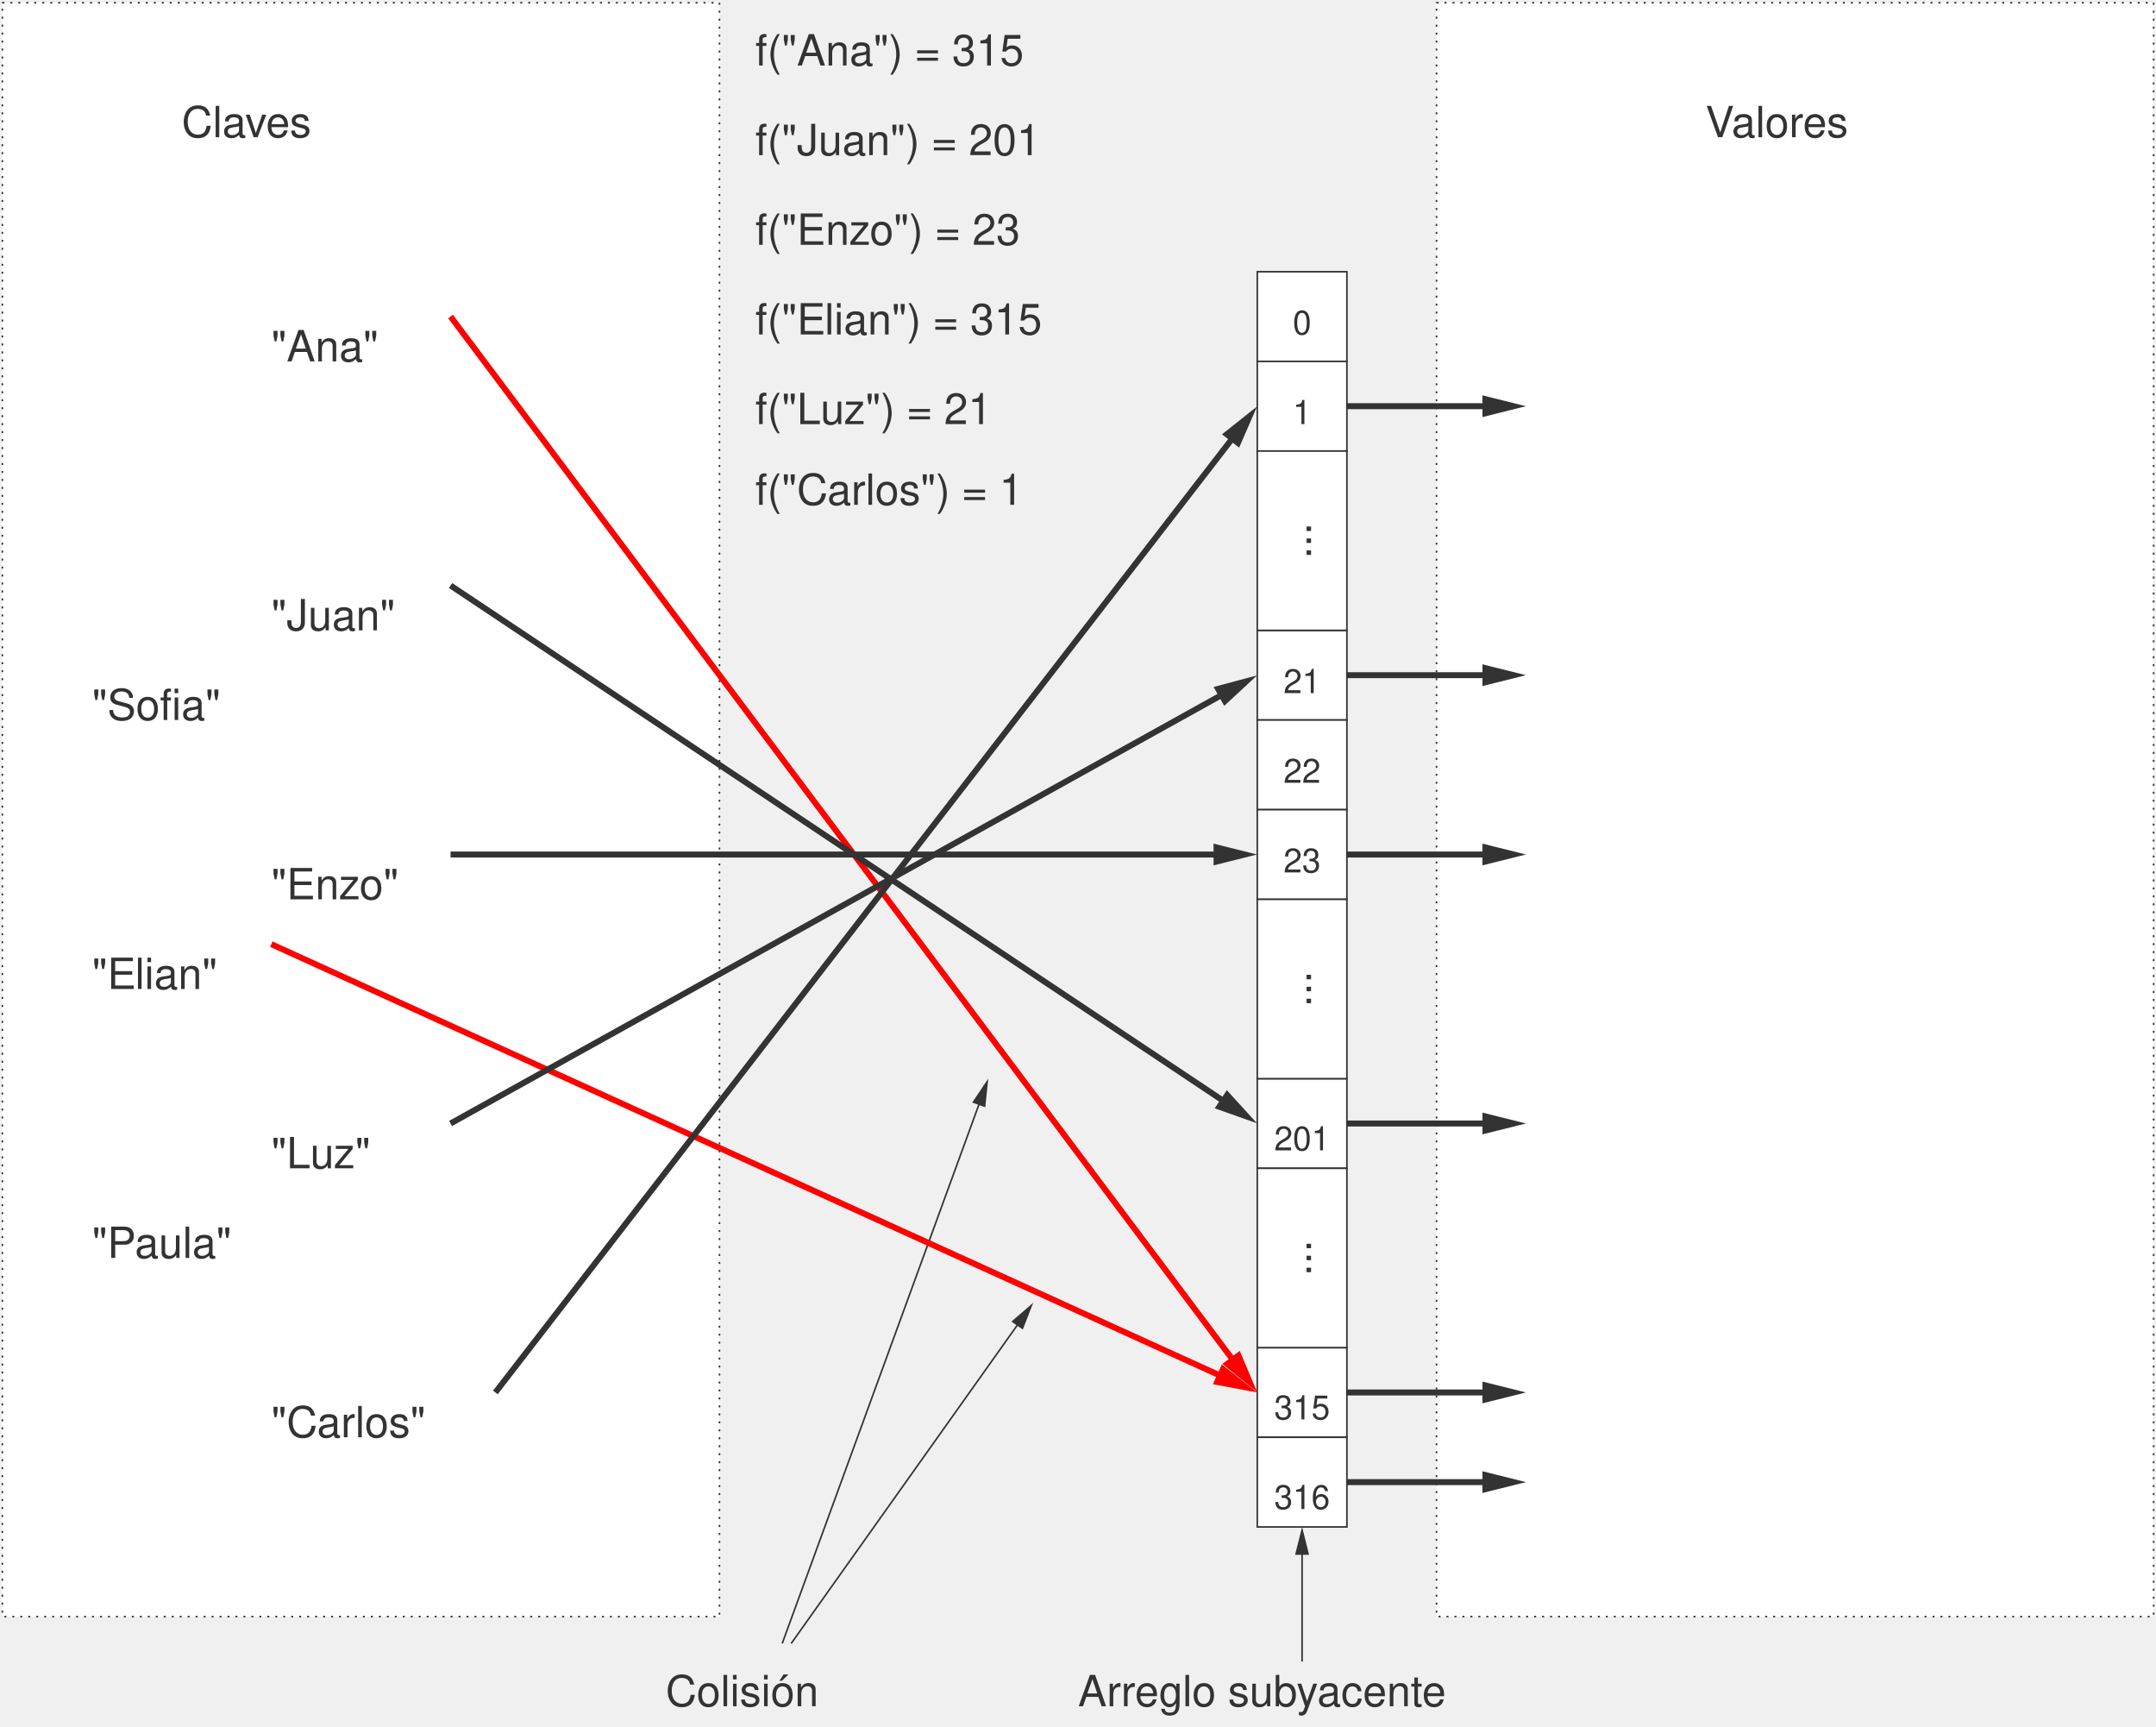
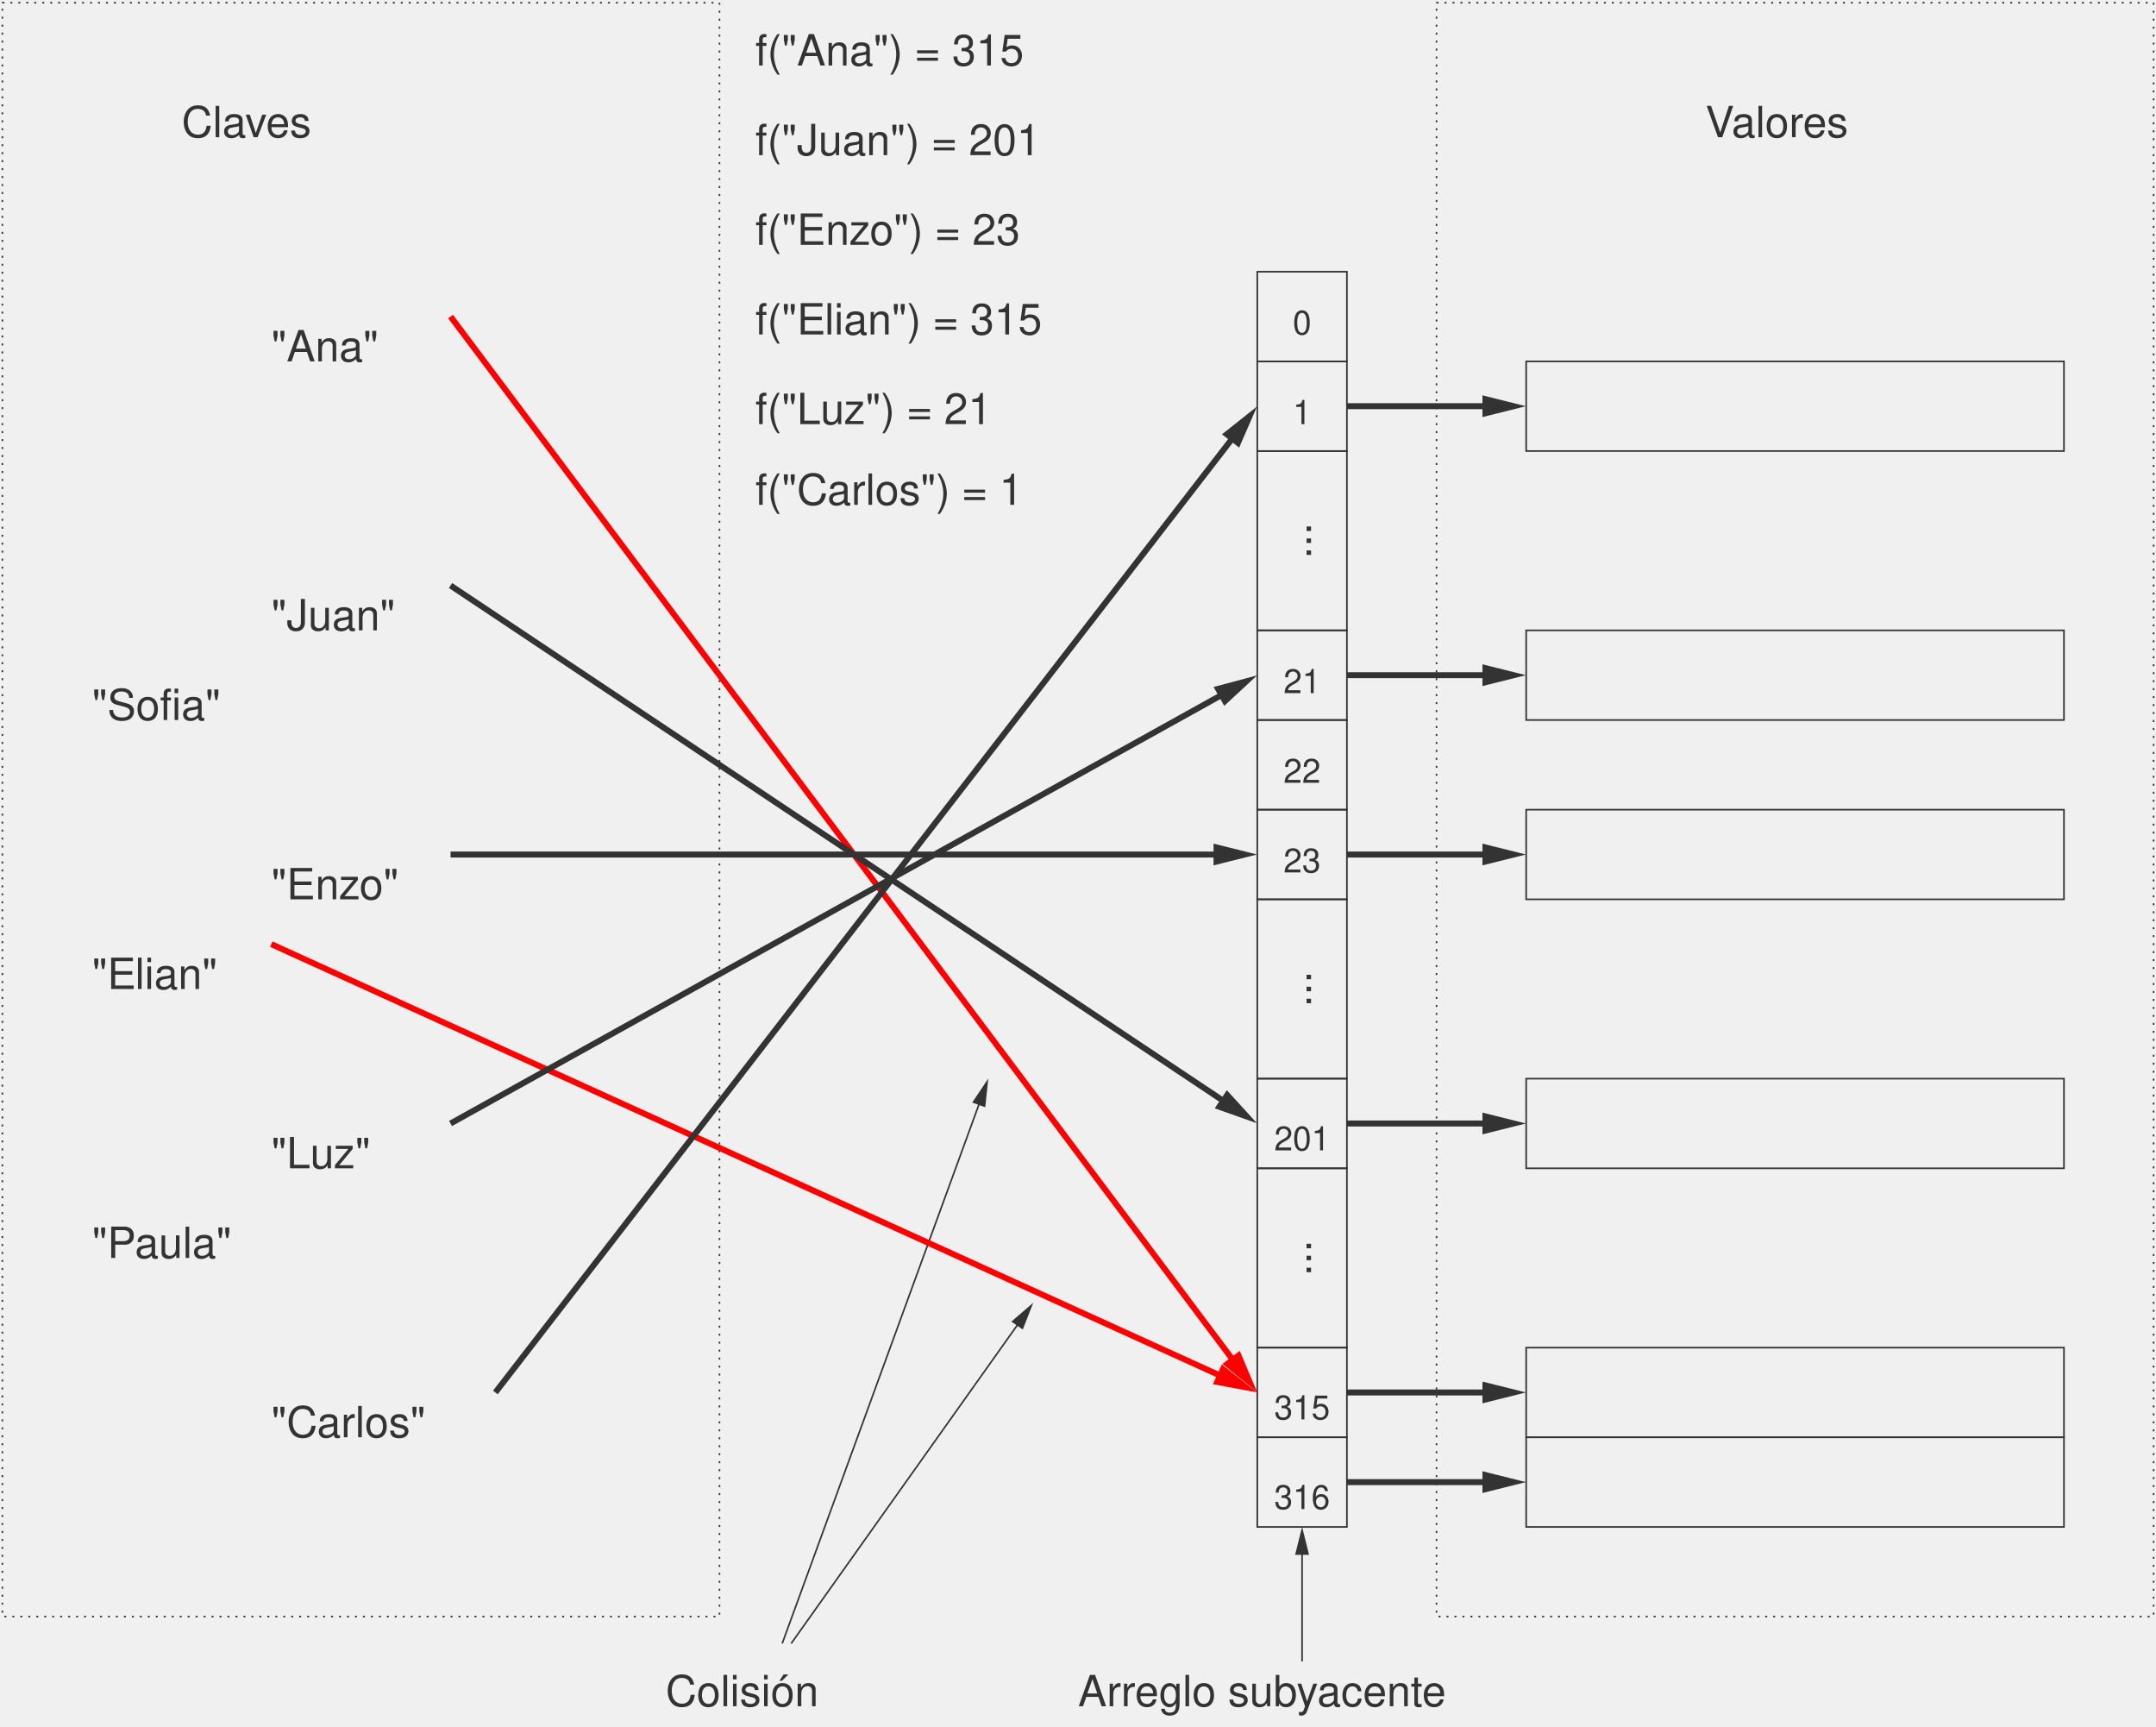
<svg xmlns="http://www.w3.org/2000/svg" width="682pt" height="546pt" viewBox="1338 438 10824 8662">
  <g fill="none">
-     <rect fill="#ffffff" x="7650" y="1800" width="450" height="450" stroke="#333333" stroke-width="8px" />
-     <rect fill="#ffffff" x="7650" y="3600" width="450" height="450" stroke="#333333" stroke-width="8px" />
-     <rect fill="#ffffff" x="7650" y="4050" width="450" height="450" stroke="#333333" stroke-width="8px" />
-     <rect fill="#ffffff" x="7650" y="4500" width="450" height="450" stroke="#333333" stroke-width="8px" />
-     <rect fill="#ffffff" x="7650" y="5850" width="450" height="450" stroke="#333333" stroke-width="8px" />
-     <rect fill="#ffffff" x="7650" y="7200" width="450" height="450" stroke="#333333" stroke-width="8px" />
-     <rect fill="#ffffff" x="7650" y="2250" width="450" height="450" stroke="#333333" stroke-width="8px" />
-     <rect fill="#ffffff" x="7650" y="4950" width="450" height="900" stroke="#333333" stroke-width="8px" />
-     <rect fill="#ffffff" x="7650" y="6300" width="450" height="900" stroke="#333333" stroke-width="8px" />
-     <rect fill="#ffffff" x="7650" y="2700" width="450" height="900" stroke="#333333" stroke-width="8px" />
-     <rect fill="#ffffff" x="9000" y="3600" width="2700" height="450" stroke="#333333" stroke-width="8px" />
-     <rect fill="#ffffff" x="9000" y="4500" width="2700" height="450" stroke="#333333" stroke-width="8px" />
-     <rect fill="#ffffff" x="9000" y="5850" width="2700" height="450" stroke="#333333" stroke-width="8px" />
-     <rect fill="#ffffff" x="9000" y="7200" width="2700" height="450" stroke="#333333" stroke-width="8px" />
-     <rect fill="#ffffff" x="9000" y="7650" width="2700" height="450" stroke="#333333" stroke-width="8px" />
-     <rect fill="#ffffff" x="9000" y="2250" width="2700" height="450" stroke="#333333" stroke-width="8px" />
-     <rect fill="#ffffff" x="8550" y="450" width="3600" height="8100" stroke="#333333" stroke-width="8px" stroke-dasharray="10 30" />
-     <rect fill="#ffffff" x="1350" y="450" width="3600" height="8100" stroke="#333333" stroke-width="8px" stroke-dasharray="10 30" />
+     <rect x="7650" y="1800" width="450" height="450" stroke="#333333" stroke-width="8px" />
+     <rect x="7650" y="3600" width="450" height="450" stroke="#333333" stroke-width="8px" />
+     <rect x="7650" y="4050" width="450" height="450" stroke="#333333" stroke-width="8px" />
+     <rect x="7650" y="4500" width="450" height="450" stroke="#333333" stroke-width="8px" />
+     <rect x="7650" y="5850" width="450" height="450" stroke="#333333" stroke-width="8px" />
+     <rect x="7650" y="7200" width="450" height="450" stroke="#333333" stroke-width="8px" />
+     <rect x="7650" y="2250" width="450" height="450" stroke="#333333" stroke-width="8px" />
+     <rect x="7650" y="4950" width="450" height="900" stroke="#333333" stroke-width="8px" />
+     <rect x="7650" y="6300" width="450" height="900" stroke="#333333" stroke-width="8px" />
+     <rect x="7650" y="2700" width="450" height="900" stroke="#333333" stroke-width="8px" />
+     <rect x="9000" y="3600" width="2700" height="450" stroke="#333333" stroke-width="8px" />
+     <rect x="9000" y="4500" width="2700" height="450" stroke="#333333" stroke-width="8px" />
+     <rect x="9000" y="5850" width="2700" height="450" stroke="#333333" stroke-width="8px" />
+     <rect x="9000" y="7200" width="2700" height="450" stroke="#333333" stroke-width="8px" />
+     <rect x="9000" y="7650" width="2700" height="450" stroke="#333333" stroke-width="8px" />
+     <rect x="9000" y="2250" width="2700" height="450" stroke="#333333" stroke-width="8px" />
+     <rect x="8550" y="450" width="3600" height="8100" stroke="#333333" stroke-width="8px" stroke-dasharray="10 30" />
+     <rect x="1350" y="450" width="3600" height="8100" stroke="#333333" stroke-width="8px" stroke-dasharray="10 30" />
    <defs>
      <clipPath id="cp0">
        <path clip-rule="evenodd" d="M 1338,438 H 12162 V 9100 H 1338 z   M 6225,5968 6281,5988 6309,5846 6296,5841z" />
      </clipPath>
    </defs>
    <polyline points=" 5265,8685 6300,5850" clip-path="url(#cp0)" stroke="#333333" stroke-width="8px" />
    <polygon points=" 6281,5988 6294,5865 6225,5968 6281,5988" stroke="#333333" stroke-width="8px" stroke-miterlimit="8" fill="#333333" />
    <defs>
      <clipPath id="cp1">
        <path clip-rule="evenodd" d="M 1338,438 H 12162 V 9100 H 1338 z   M 7845,8236 7905,8236 7882,8093 7868,8093z" />
      </clipPath>
    </defs>
    <polyline points=" 7875,8775 7875,8100" clip-path="url(#cp1)" stroke="#333333" stroke-width="8px" />
    <polygon points=" 7905,8236 7875,8116 7845,8236 7905,8236" stroke="#333333" stroke-width="8px" stroke-miterlimit="8" fill="#333333" />
    <defs>
      <clipPath id="cp2">
        <path clip-rule="evenodd" d="M 1338,438 H 12162 V 9100 H 1338 z   M 7475,7296 7438,7378 7659,7449 7674,7416z" />
      </clipPath>
    </defs>
    <polyline points=" 2700,5175 7650,7425" clip-path="url(#cp2)" stroke="#ff0000" stroke-width="30px" />
    <polygon points=" 7438,7378 7621,7412 7475,7296 7438,7378" stroke="#ff0000" stroke-width="15px" stroke-miterlimit="8" fill="#ff0000" />
    <defs>
      <clipPath id="cp3">
        <path clip-rule="evenodd" d="M 1338,438 H 12162 V 9100 H 1338 z   M 7559,7228 7487,7282 7646,7450 7675,7429z" />
      </clipPath>
    </defs>
    <polyline points=" 3600,2025 7650,7425" clip-path="url(#cp3)" stroke="#ff0000" stroke-width="30px" />
    <polygon points=" 7487,7282 7631,7399 7559,7228 7487,7282" stroke="#ff0000" stroke-width="15px" stroke-miterlimit="8" fill="#ff0000" />
    <defs>
      <clipPath id="cp4">
        <path clip-rule="evenodd" d="M 1338,438 H 12162 V 9100 H 1338 z   M 7498,5920 7448,5995 7655,6100 7675,6070z" />
      </clipPath>
    </defs>
    <polyline points=" 3600,3375 7650,6075" clip-path="url(#cp4)" stroke="#333333" stroke-width="30px" />
    <polygon points=" 7448,5995 7623,6057 7498,5920 7448,5995" stroke="#333333" stroke-width="15px" stroke-miterlimit="8" fill="#333333" />
    <defs>
      <clipPath id="cp5">
        <path clip-rule="evenodd" d="M 1338,438 H 12162 V 9100 H 1338 z   M 7438,4680 7438,4770 7668,4743 7668,4707z" />
      </clipPath>
    </defs>
    <polyline points=" 3600,4725 7650,4725" clip-path="url(#cp5)" stroke="#333333" stroke-width="30px" />
    <polygon points=" 7438,4770 7618,4725 7438,4680 7438,4770" stroke="#333333" stroke-width="15px" stroke-miterlimit="8" fill="#333333" />
    <defs>
      <clipPath id="cp6">
        <path clip-rule="evenodd" d="M 1338,438 H 12162 V 9100 H 1338 z   M 7442,3889 7486,3967 7674,3832 7657,3801z" />
      </clipPath>
    </defs>
    <polyline points=" 3600,6075 7650,3825" clip-path="url(#cp6)" stroke="#333333" stroke-width="30px" />
    <polygon points=" 7486,3967 7622,3841 7442,3889 7486,3967" stroke="#333333" stroke-width="15px" stroke-miterlimit="8" fill="#333333" />
    <defs>
      <clipPath id="cp7">
        <path clip-rule="evenodd" d="M 1338,438 H 12162 V 9100 H 1338 z   M 7485,2616 7556,2671 7675,2472 7647,2450z" />
      </clipPath>
    </defs>
    <polyline points=" 3825,7425 7650,2475" clip-path="url(#cp7)" stroke="#333333" stroke-width="30px" />
    <polygon points=" 7556,2671 7630,2501 7485,2616 7556,2671" stroke="#333333" stroke-width="15px" stroke-miterlimit="8" fill="#333333" />
    <defs>
      <clipPath id="cp8">
        <path clip-rule="evenodd" d="M 1338,438 H 12162 V 9100 H 1338 z   M 8788,2430 8788,2520 9018,2493 9018,2457z" />
      </clipPath>
    </defs>
    <polyline points=" 8100,2475 9000,2475" clip-path="url(#cp8)" stroke="#333333" stroke-width="30px" />
    <polygon points=" 8788,2520 8968,2475 8788,2430 8788,2520" stroke="#333333" stroke-width="15px" stroke-miterlimit="8" fill="#333333" />
    <defs>
      <clipPath id="cp9">
        <path clip-rule="evenodd" d="M 1338,438 H 12162 V 9100 H 1338 z   M 8788,3780 8788,3870 9018,3843 9018,3807z" />
      </clipPath>
    </defs>
    <polyline points=" 8100,3825 9000,3825" clip-path="url(#cp9)" stroke="#333333" stroke-width="30px" />
    <polygon points=" 8788,3870 8968,3825 8788,3780 8788,3870" stroke="#333333" stroke-width="15px" stroke-miterlimit="8" fill="#333333" />
    <defs>
      <clipPath id="cp10">
        <path clip-rule="evenodd" d="M 1338,438 H 12162 V 9100 H 1338 z   M 8788,4680 8788,4770 9018,4743 9018,4707z" />
      </clipPath>
    </defs>
    <polyline points=" 8100,4725 9000,4725" clip-path="url(#cp10)" stroke="#333333" stroke-width="30px" />
    <polygon points=" 8788,4770 8968,4725 8788,4680 8788,4770" stroke="#333333" stroke-width="15px" stroke-miterlimit="8" fill="#333333" />
    <defs>
      <clipPath id="cp11">
        <path clip-rule="evenodd" d="M 1338,438 H 12162 V 9100 H 1338 z   M 8788,6030 8788,6120 9018,6093 9018,6057z" />
      </clipPath>
    </defs>
    <polyline points=" 8100,6075 9000,6075" clip-path="url(#cp11)" stroke="#333333" stroke-width="30px" />
    <polygon points=" 8788,6120 8968,6075 8788,6030 8788,6120" stroke="#333333" stroke-width="15px" stroke-miterlimit="8" fill="#333333" />
    <defs>
      <clipPath id="cp12">
        <path clip-rule="evenodd" d="M 1338,438 H 12162 V 9100 H 1338 z   M 8788,7380 8788,7470 9018,7443 9018,7407z" />
      </clipPath>
    </defs>
    <polyline points=" 8100,7425 9000,7425" clip-path="url(#cp12)" stroke="#333333" stroke-width="30px" />
    <polygon points=" 8788,7470 8968,7425 8788,7380 8788,7470" stroke="#333333" stroke-width="15px" stroke-miterlimit="8" fill="#333333" />
    <defs>
      <clipPath id="cp13">
        <path clip-rule="evenodd" d="M 1338,438 H 12162 V 9100 H 1338 z   M 8788,7830 8788,7920 9018,7893 9018,7857z" />
      </clipPath>
    </defs>
    <polyline points=" 8100,7875 9000,7875" clip-path="url(#cp13)" stroke="#333333" stroke-width="30px" />
    <polygon points=" 8788,7920 8968,7875 8788,7830 8788,7920" stroke="#333333" stroke-width="15px" stroke-miterlimit="8" fill="#333333" />
    <defs>
      <clipPath id="cp14">
        <path clip-rule="evenodd" d="M 1338,438 H 12162 V 9100 H 1338 z   M 6422,7069 6471,7103 6534,6973 6523,6966z" />
      </clipPath>
    </defs>
    <polyline points=" 5310,8685 6525,6975" clip-path="url(#cp14)" stroke="#333333" stroke-width="8px" />
    <polygon points=" 6471,7103 6516,6988 6422,7069 6471,7103" stroke="#333333" stroke-width="8px" stroke-miterlimit="8" fill="#333333" />
-     <rect fill="#ffffff" x="7650" y="7650" width="450" height="450" stroke="#333333" stroke-width="8px" />
+     <rect x="7650" y="7650" width="450" height="450" stroke="#333333" stroke-width="8px" />
    <text xml:space="preserve" x="2700" y="2250" fill="#333333" font-family="Helvetica" font-style="normal" font-weight="normal" font-size="216" text-anchor="start">"Ana"</text>
    <text xml:space="preserve" x="2700" y="3600" fill="#333333" font-family="Helvetica" font-style="normal" font-weight="normal" font-size="216" text-anchor="start">"Juan"</text>
    <text xml:space="preserve" x="2700" y="4950" fill="#333333" font-family="Helvetica" font-style="normal" font-weight="normal" font-size="216" text-anchor="start">"Enzo"</text>
    <text xml:space="preserve" x="2700" y="6300" fill="#333333" font-family="Helvetica" font-style="normal" font-weight="normal" font-size="216" text-anchor="start">"Luz"</text>
    <text xml:space="preserve" x="2700" y="7650" fill="#333333" font-family="Helvetica" font-style="normal" font-weight="normal" font-size="216" text-anchor="start">"Carlos"</text>
    <text xml:space="preserve" x="1800" y="5400" fill="#333333" font-family="Helvetica" font-style="normal" font-weight="normal" font-size="216" text-anchor="start">"Elian"</text>
    <text xml:space="preserve" x="1800" y="6750" fill="#333333" font-family="Helvetica" font-style="normal" font-weight="normal" font-size="216" text-anchor="start">"Paula"</text>
    <text xml:space="preserve" x="1800" y="4050" fill="#333333" font-family="Helvetica" font-style="normal" font-weight="normal" font-size="216" text-anchor="start">"Sofia"</text>
    <text xml:space="preserve" x="7830" y="2610" fill="#333333" font-family="Helvetica" font-style="normal" font-weight="normal" font-size="216" text-anchor="middle" />
    <g transform="translate(7920,5400) rotate(-90)">
      <text xml:space="preserve" x="0" y="0" fill="#333333" font-family="Helvetica" font-style="normal" font-weight="normal" font-size="216" text-anchor="middle">...</text>
    </g>
    <text xml:space="preserve" x="2250" y="1125" fill="#333333" font-family="Helvetica" font-style="normal" font-weight="normal" font-size="216" text-anchor="start">Claves</text>
    <text xml:space="preserve" x="6750" y="9000" fill="#333333" font-family="Helvetica" font-style="normal" font-weight="normal" font-size="216" text-anchor="start">Arreglo subyacente</text>
    <text xml:space="preserve" x="4680" y="9000" fill="#333333" font-family="Helvetica" font-style="normal" font-weight="normal" font-size="216" text-anchor="start">Colisión</text>
    <text xml:space="preserve" x="5130" y="765" fill="#333333" font-family="Helvetica" font-style="normal" font-weight="normal" font-size="216" text-anchor="start">f("Ana") = 315</text>
    <text xml:space="preserve" x="5130" y="1215" fill="#333333" font-family="Helvetica" font-style="normal" font-weight="normal" font-size="216" text-anchor="start">f("Juan") = 201</text>
    <text xml:space="preserve" x="5130" y="1665" fill="#333333" font-family="Helvetica" font-style="normal" font-weight="normal" font-size="216" text-anchor="start">f("Enzo") = 23</text>
    <text xml:space="preserve" x="5130" y="2115" fill="#333333" font-family="Helvetica" font-style="normal" font-weight="normal" font-size="216" text-anchor="start">f("Elian") = 315</text>
    <text xml:space="preserve" x="5130" y="2565" fill="#333333" font-family="Helvetica" font-style="normal" font-weight="normal" font-size="216" text-anchor="start">f("Luz") = 21</text>
    <text xml:space="preserve" x="5130" y="2970" fill="#333333" font-family="Helvetica" font-style="normal" font-weight="normal" font-size="216" text-anchor="start">f("Carlos") = 1</text>
    <text xml:space="preserve" x="7875" y="8010" fill="#333333" font-family="Helvetica" font-style="normal" font-weight="normal" font-size="168" text-anchor="middle">316</text>
    <text xml:space="preserve" x="7875" y="7560" fill="#333333" font-family="Helvetica" font-style="normal" font-weight="normal" font-size="168" text-anchor="middle">315</text>
    <text xml:space="preserve" x="7875" y="6210" fill="#333333" font-family="Helvetica" font-style="normal" font-weight="normal" font-size="168" text-anchor="middle">201</text>
    <g transform="translate(7920,6750) rotate(-90)">
      <text xml:space="preserve" x="0" y="0" fill="#333333" font-family="Helvetica" font-style="normal" font-weight="normal" font-size="216" text-anchor="middle">...</text>
    </g>
    <text xml:space="preserve" x="7875" y="4365" fill="#333333" font-family="Helvetica" font-style="normal" font-weight="normal" font-size="168" text-anchor="middle">22</text>
    <text xml:space="preserve" x="7875" y="4815" fill="#333333" font-family="Helvetica" font-style="normal" font-weight="normal" font-size="168" text-anchor="middle">23</text>
    <text xml:space="preserve" x="7875" y="3915" fill="#333333" font-family="Helvetica" font-style="normal" font-weight="normal" font-size="168" text-anchor="middle">21</text>
    <g transform="translate(7920,3150) rotate(-90)">
      <text xml:space="preserve" x="0" y="0" fill="#333333" font-family="Helvetica" font-style="normal" font-weight="normal" font-size="216" text-anchor="middle">...</text>
    </g>
    <text xml:space="preserve" x="7875" y="2565" fill="#333333" font-family="Helvetica" font-style="normal" font-weight="normal" font-size="168" text-anchor="middle">1</text>
    <text xml:space="preserve" x="7875" y="2115" fill="#333333" font-family="Helvetica" font-style="normal" font-weight="normal" font-size="168" text-anchor="middle">0</text>
    <text xml:space="preserve" x="9900" y="1125" fill="#333333" font-family="Helvetica" font-style="normal" font-weight="normal" font-size="216" text-anchor="start">Valores</text>
  </g>
</svg>
